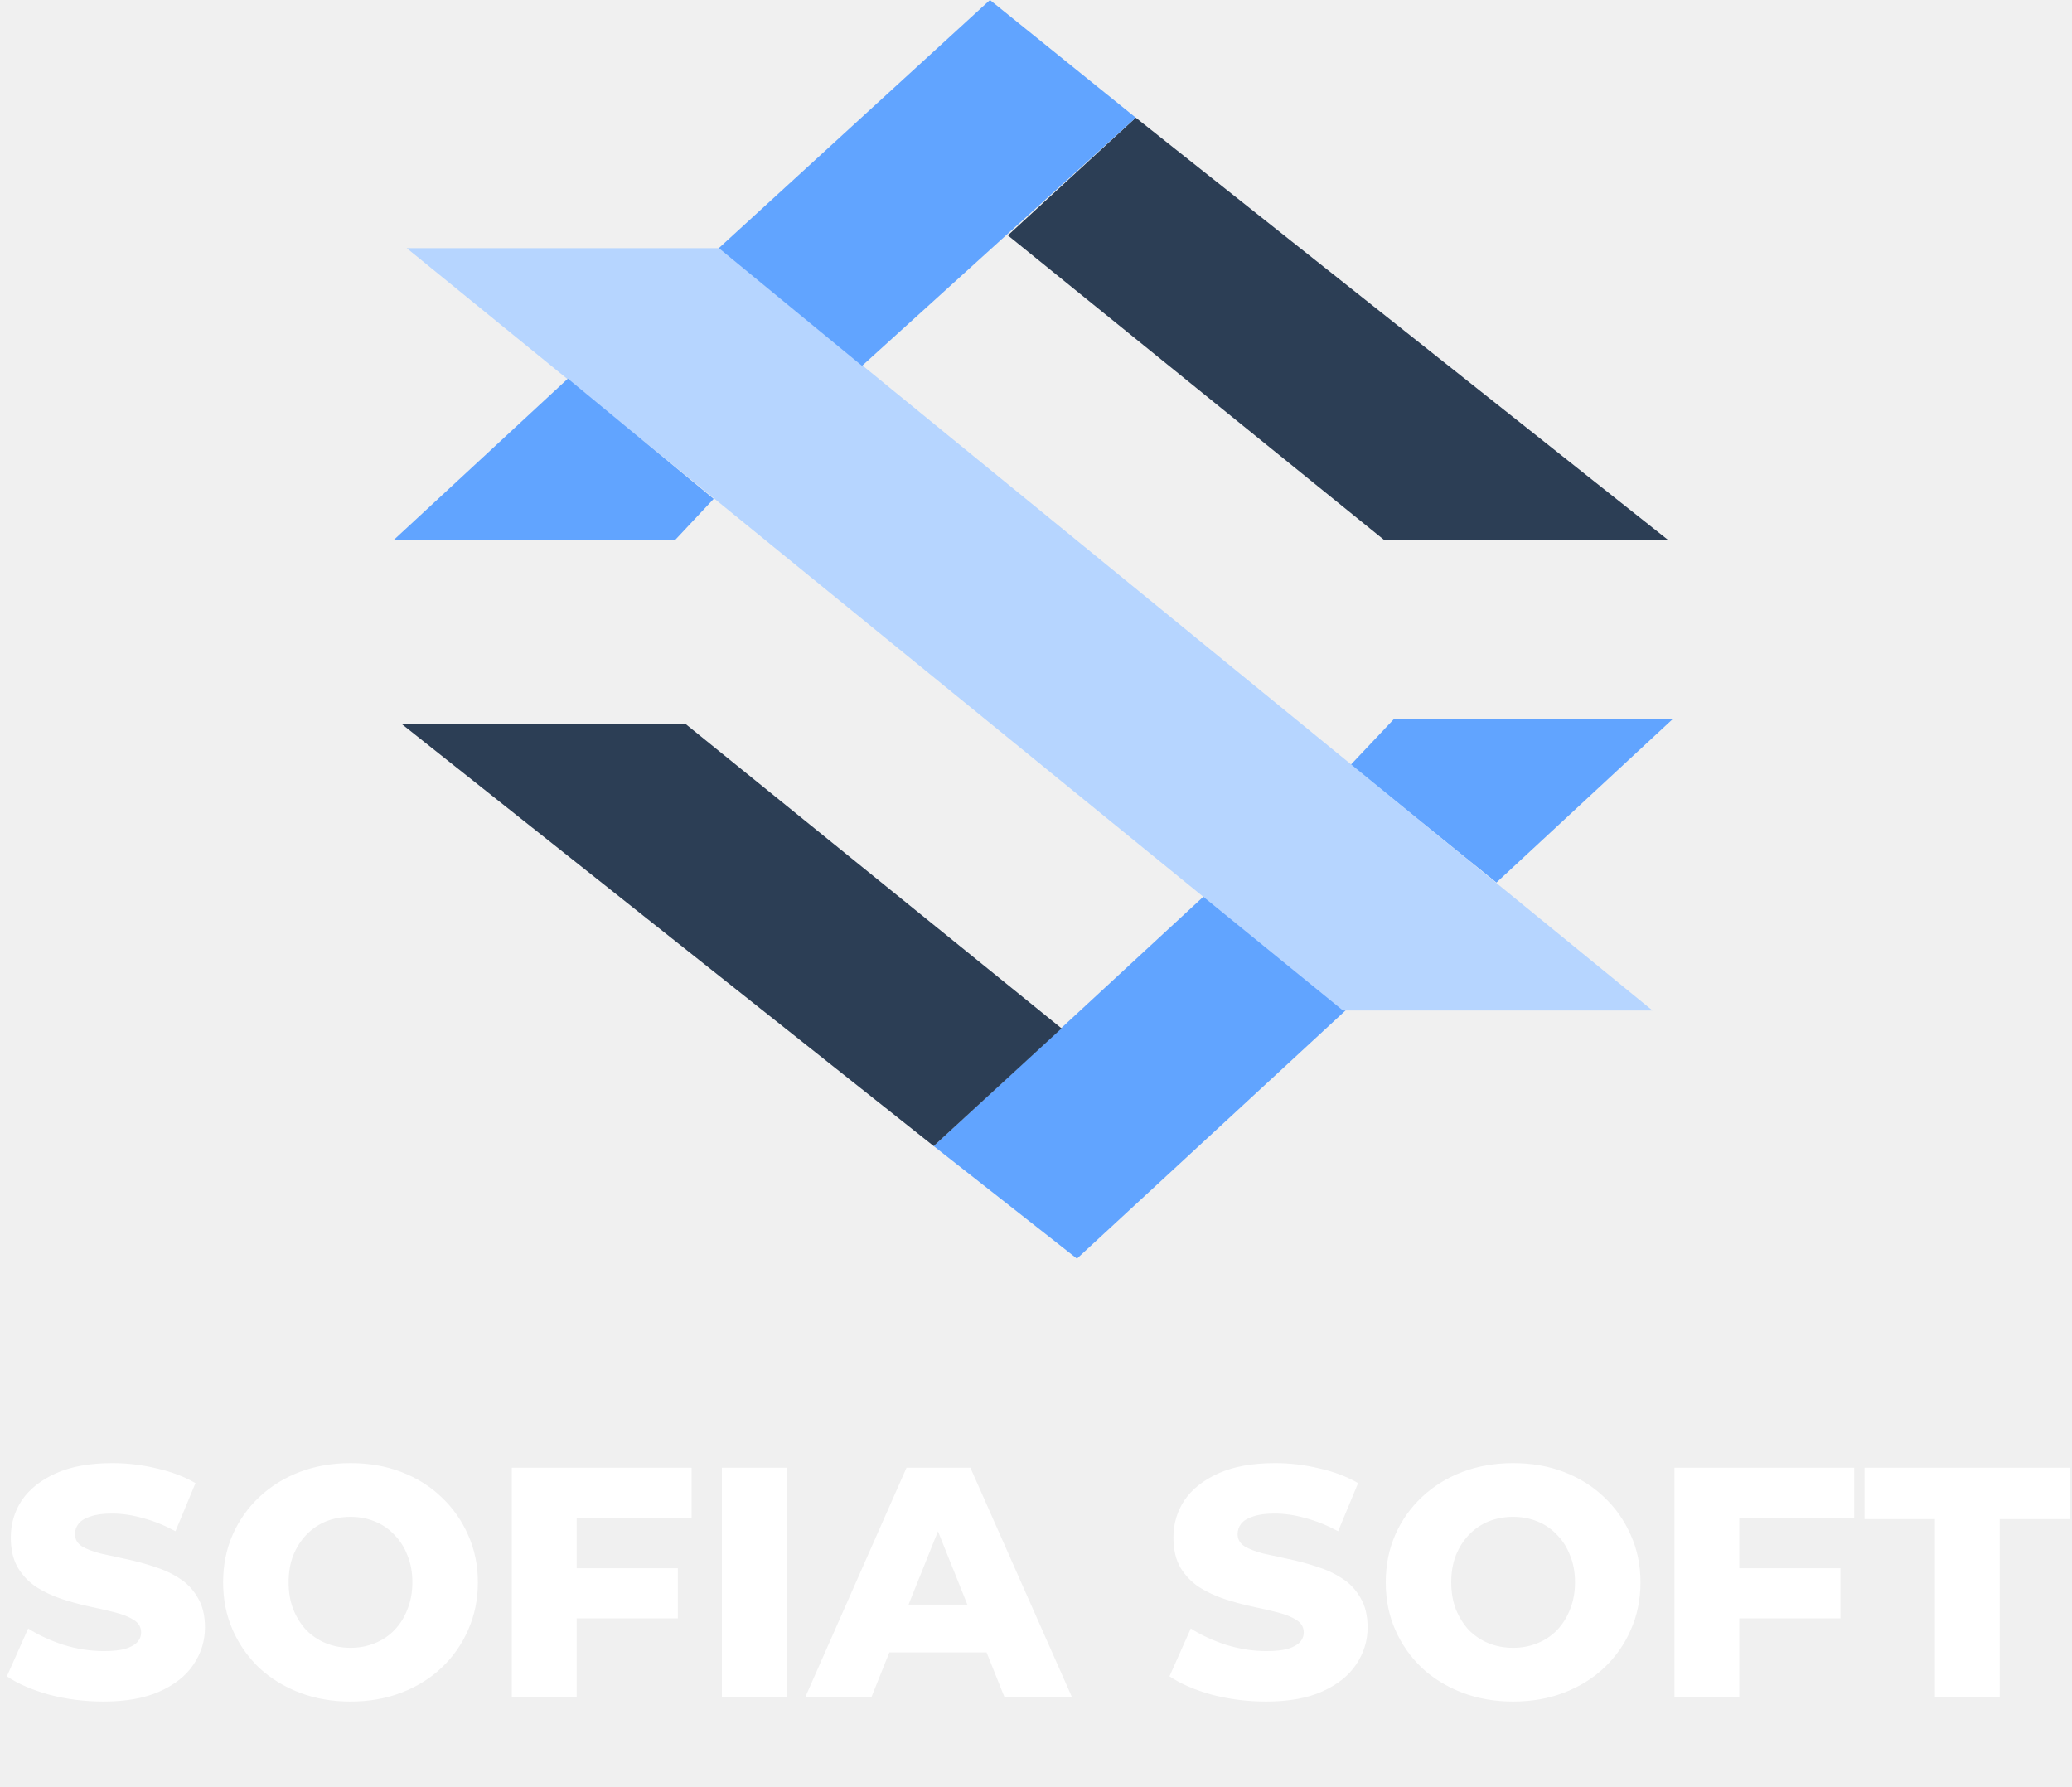
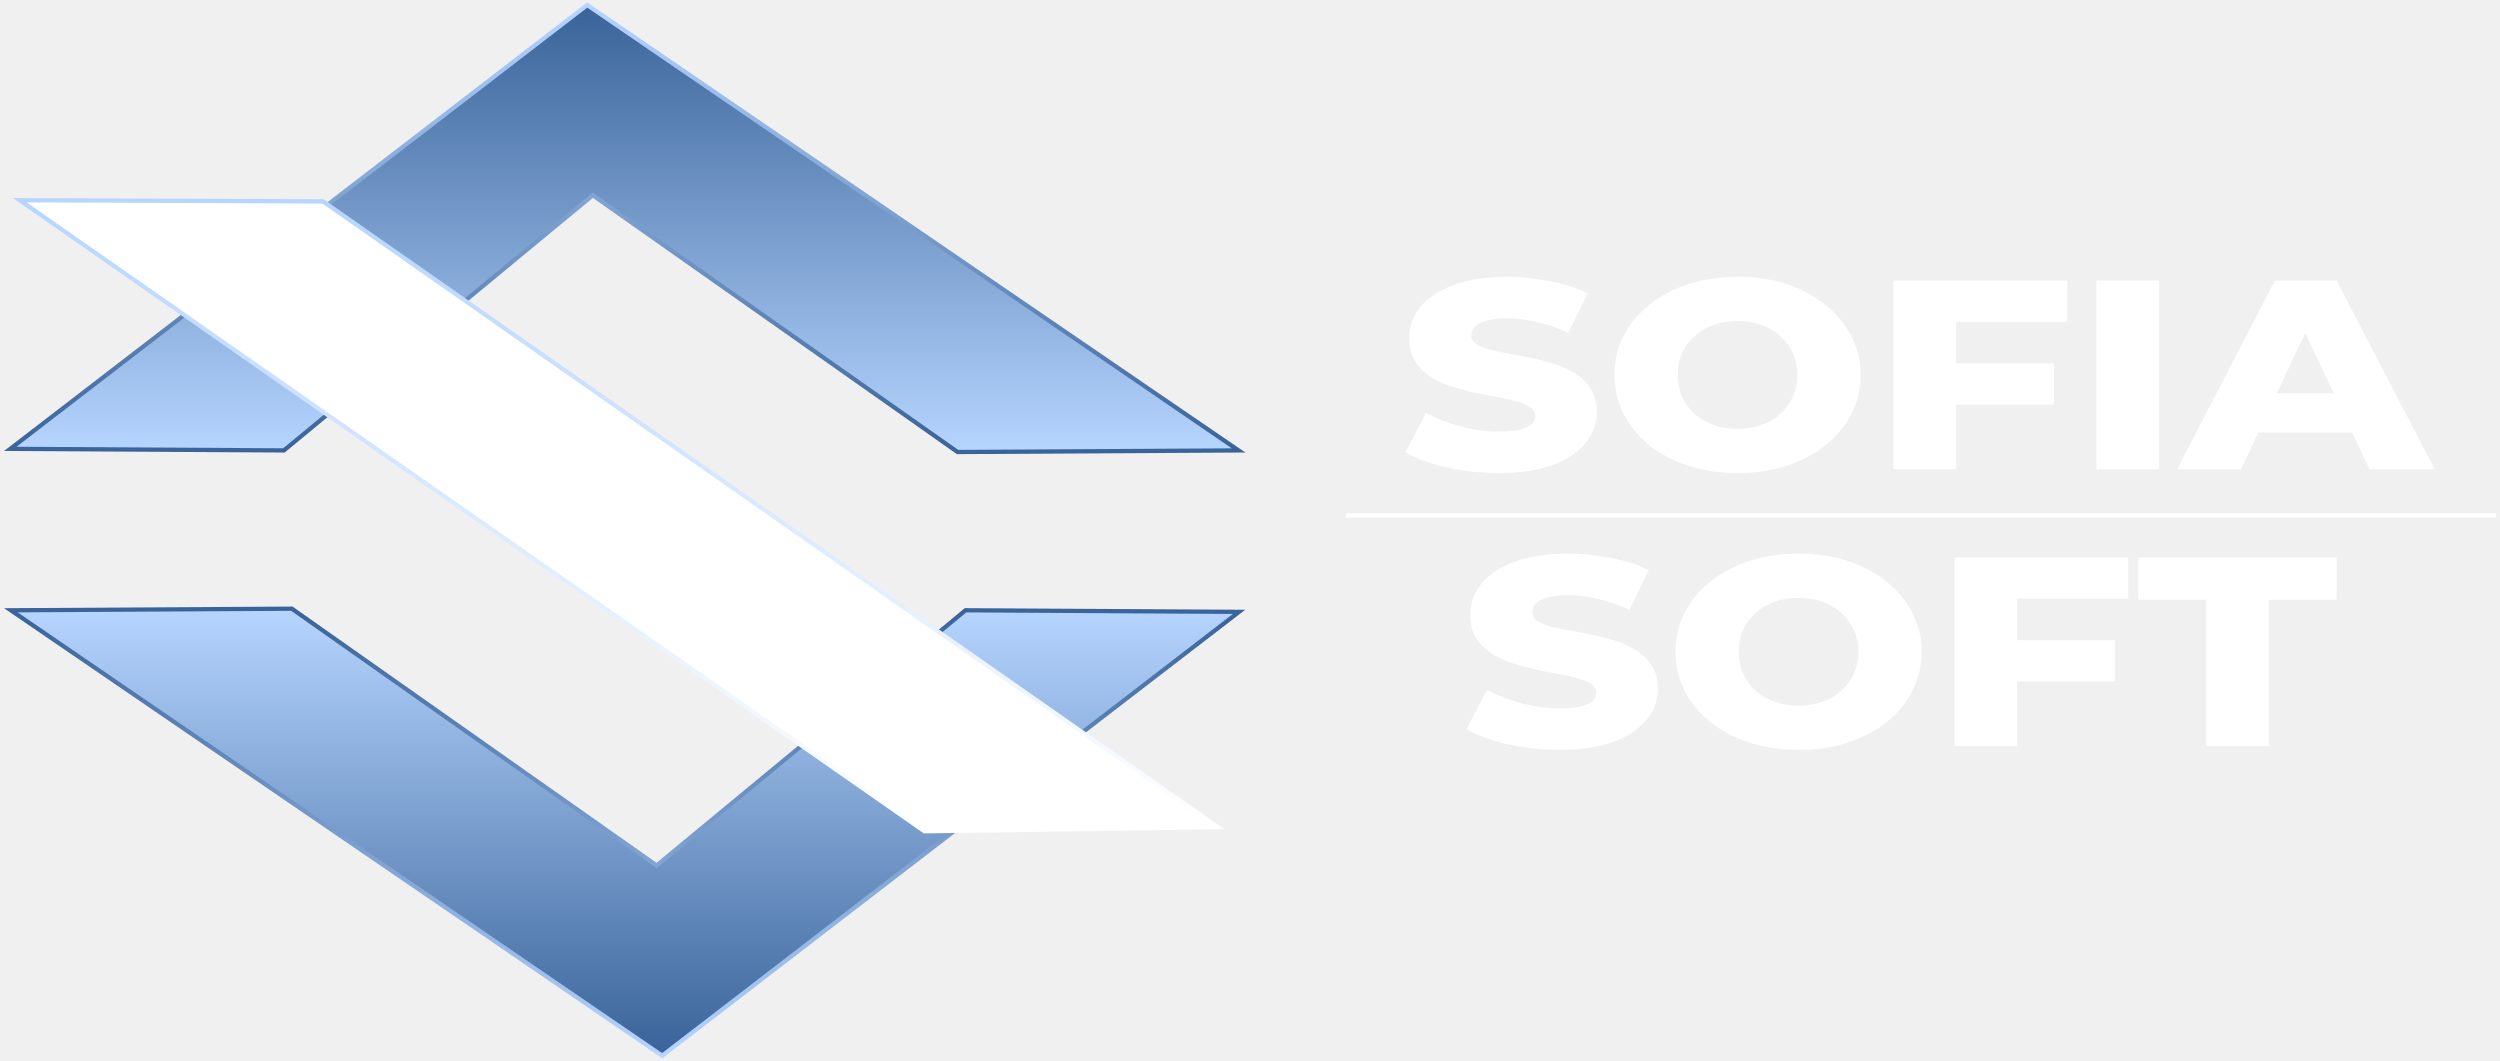
- <svg xmlns="http://www.w3.org/2000/svg" width="247" height="213" viewBox="0 0 247 213" fill="none">
-   <path d="M143.626 106.728L111.302 136.612L128.379 150.029L160.398 120.45L143.626 106.728Z" fill="#61A4FF" />
-   <path d="M166.191 85.688L161.007 91.176L178.389 105.204L199.43 85.688H166.191Z" fill="#61A4FF" />
-   <path d="M85.688 29.579H48.485L160.093 120.451H196.99L85.688 29.579Z" fill="#B6D5FF" />
-   <path d="M135.393 14.027L120.146 28.055L164.972 64.342H198.82L135.393 14.027Z" fill="#2C3E55" />
-   <path d="M111.302 136.612L126.549 122.585L81.724 86.297L47.875 86.297L111.302 136.612Z" fill="#2C3E55" />
-   <path d="M80.504 64.342H46.961L67.696 45.131L85.078 59.463L80.504 64.342Z" fill="#61A4FF" />
-   <path d="M102.764 43.606L85.688 29.579L118.011 0L135.393 14.027L102.764 43.606Z" fill="#61A4FF" />
-   <path d="M12.334 202.823C10.096 202.823 7.937 202.55 5.855 202.003C3.799 201.431 2.121 200.702 0.82 199.817L3.357 194.119C4.58 194.899 5.985 195.55 7.572 196.07C9.186 196.565 10.786 196.812 12.373 196.812C13.44 196.812 14.299 196.721 14.949 196.539C15.6 196.33 16.068 196.07 16.354 195.758C16.667 195.42 16.823 195.029 16.823 194.587C16.823 193.963 16.537 193.468 15.964 193.104C15.392 192.74 14.65 192.44 13.739 192.206C12.829 191.972 11.814 191.738 10.695 191.504C9.602 191.269 8.496 190.97 7.377 190.606C6.284 190.241 5.282 189.773 4.372 189.201C3.461 188.602 2.719 187.834 2.147 186.898C1.574 185.935 1.288 184.725 1.288 183.268C1.288 181.628 1.73 180.145 2.615 178.818C3.526 177.491 4.879 176.424 6.674 175.617C8.47 174.811 10.708 174.407 13.388 174.407C15.184 174.407 16.94 174.616 18.657 175.032C20.401 175.422 21.949 176.008 23.302 176.788L20.921 182.526C19.62 181.824 18.332 181.303 17.057 180.965C15.782 180.601 14.546 180.418 13.349 180.418C12.282 180.418 11.423 180.535 10.773 180.77C10.122 180.978 9.654 181.264 9.368 181.628C9.081 181.993 8.938 182.409 8.938 182.877C8.938 183.476 9.212 183.957 9.758 184.322C10.331 184.66 11.072 184.946 11.983 185.18C12.92 185.388 13.934 185.61 15.027 185.844C16.146 186.078 17.252 186.377 18.345 186.742C19.464 187.08 20.479 187.548 21.39 188.147C22.3 188.719 23.029 189.487 23.575 190.45C24.148 191.386 24.434 192.57 24.434 194.002C24.434 195.589 23.979 197.059 23.068 198.412C22.183 199.739 20.843 200.806 19.048 201.613C17.278 202.419 15.04 202.823 12.334 202.823ZM41.782 202.823C39.596 202.823 37.58 202.472 35.732 201.769C33.885 201.066 32.272 200.078 30.892 198.803C29.539 197.501 28.485 195.992 27.731 194.275C26.976 192.557 26.599 190.671 26.599 188.615C26.599 186.559 26.976 184.673 27.731 182.955C28.485 181.238 29.539 179.742 30.892 178.467C32.272 177.166 33.885 176.164 35.732 175.461C37.58 174.759 39.596 174.407 41.782 174.407C43.994 174.407 46.011 174.759 47.832 175.461C49.68 176.164 51.28 177.166 52.633 178.467C53.986 179.742 55.04 181.238 55.795 182.955C56.575 184.673 56.966 186.559 56.966 188.615C56.966 190.671 56.575 192.57 55.795 194.314C55.04 196.031 53.986 197.527 52.633 198.803C51.28 200.078 49.68 201.066 47.832 201.769C46.011 202.472 43.994 202.823 41.782 202.823ZM41.782 196.422C42.823 196.422 43.786 196.239 44.671 195.875C45.581 195.511 46.362 194.99 47.013 194.314C47.689 193.611 48.21 192.779 48.574 191.816C48.964 190.853 49.159 189.786 49.159 188.615C49.159 187.418 48.964 186.351 48.574 185.415C48.21 184.452 47.689 183.632 47.013 182.955C46.362 182.253 45.581 181.719 44.671 181.355C43.786 180.991 42.823 180.809 41.782 180.809C40.742 180.809 39.766 180.991 38.855 181.355C37.97 181.719 37.19 182.253 36.513 182.955C35.862 183.632 35.342 184.452 34.952 185.415C34.587 186.351 34.405 187.418 34.405 188.615C34.405 189.786 34.587 190.853 34.952 191.816C35.342 192.779 35.862 193.611 36.513 194.314C37.19 194.99 37.97 195.511 38.855 195.875C39.766 196.239 40.742 196.422 41.782 196.422ZM68.195 186.937H80.803V192.909H68.195V186.937ZM68.742 202.276H61.014V174.954H82.442V180.926H68.742V202.276ZM86.057 202.276V174.954H93.785V202.276H86.057ZM96.005 202.276L108.066 174.954H115.677L127.777 202.276H119.736L110.29 178.74H113.335L103.889 202.276H96.005ZM102.601 196.968L104.592 191.269H117.941L119.931 196.968H102.601ZM150.929 202.823C148.691 202.823 146.531 202.55 144.449 202.003C142.394 201.431 140.715 200.702 139.414 199.817L141.951 194.119C143.174 194.899 144.579 195.55 146.167 196.07C147.78 196.565 149.38 196.812 150.968 196.812C152.034 196.812 152.893 196.721 153.544 196.539C154.194 196.33 154.663 196.07 154.949 195.758C155.261 195.42 155.417 195.029 155.417 194.587C155.417 193.963 155.131 193.468 154.559 193.104C153.986 192.74 153.244 192.44 152.334 192.206C151.423 191.972 150.408 191.738 149.289 191.504C148.196 191.269 147.09 190.97 145.972 190.606C144.879 190.241 143.877 189.773 142.966 189.201C142.055 188.602 141.314 187.834 140.741 186.898C140.169 185.935 139.882 184.725 139.882 183.268C139.882 181.628 140.325 180.145 141.21 178.818C142.12 177.491 143.473 176.424 145.269 175.617C147.064 174.811 149.302 174.407 151.982 174.407C153.778 174.407 155.534 174.616 157.252 175.032C158.995 175.422 160.543 176.008 161.897 176.788L159.516 182.526C158.215 181.824 156.927 181.303 155.651 180.965C154.376 180.601 153.14 180.418 151.943 180.418C150.877 180.418 150.018 180.535 149.367 180.77C148.717 180.978 148.248 181.264 147.962 181.628C147.676 181.993 147.533 182.409 147.533 182.877C147.533 183.476 147.806 183.957 148.352 184.322C148.925 184.66 149.667 184.946 150.577 185.18C151.514 185.388 152.529 185.61 153.622 185.844C154.741 186.078 155.847 186.377 156.94 186.742C158.058 187.08 159.073 187.548 159.984 188.147C160.895 188.719 161.623 189.487 162.17 190.45C162.742 191.386 163.029 192.57 163.029 194.002C163.029 195.589 162.573 197.059 161.662 198.412C160.778 199.739 159.438 200.806 157.642 201.613C155.873 202.419 153.635 202.823 150.929 202.823ZM180.377 202.823C178.191 202.823 176.174 202.472 174.327 201.769C172.479 201.066 170.866 200.078 169.487 198.803C168.134 197.501 167.08 195.992 166.325 194.275C165.571 192.557 165.193 190.671 165.193 188.615C165.193 186.559 165.571 184.673 166.325 182.955C167.08 181.238 168.134 179.742 169.487 178.467C170.866 177.166 172.479 176.164 174.327 175.461C176.174 174.759 178.191 174.407 180.377 174.407C182.589 174.407 184.605 174.759 186.427 175.461C188.274 176.164 189.875 177.166 191.228 178.467C192.581 179.742 193.635 181.238 194.389 182.955C195.17 184.673 195.56 186.559 195.56 188.615C195.56 190.671 195.17 192.57 194.389 194.314C193.635 196.031 192.581 197.527 191.228 198.803C189.875 200.078 188.274 201.066 186.427 201.769C184.605 202.472 182.589 202.823 180.377 202.823ZM180.377 196.422C181.418 196.422 182.38 196.239 183.265 195.875C184.176 195.511 184.957 194.99 185.607 194.314C186.284 193.611 186.804 192.779 187.168 191.816C187.559 190.853 187.754 189.786 187.754 188.615C187.754 187.418 187.559 186.351 187.168 185.415C186.804 184.452 186.284 183.632 185.607 182.955C184.957 182.253 184.176 181.719 183.265 181.355C182.38 180.991 181.418 180.809 180.377 180.809C179.336 180.809 178.36 180.991 177.449 181.355C176.565 181.719 175.784 182.253 175.107 182.955C174.457 183.632 173.936 184.452 173.546 185.415C173.182 186.351 173 187.418 173 188.615C173 189.786 173.182 190.853 173.546 191.816C173.936 192.779 174.457 193.611 175.107 194.314C175.784 194.99 176.565 195.511 177.449 195.875C178.36 196.239 179.336 196.422 180.377 196.422ZM206.79 186.937H219.397V192.909H206.79V186.937ZM207.336 202.276H199.608V174.954H221.037V180.926H207.336V202.276ZM230.657 202.276V181.082H222.266V174.954H246.739V181.082H238.386V202.276H230.657Z" fill="white" />
+ <svg xmlns="http://www.w3.org/2000/svg" width="587" height="249" viewBox="0 0 587 249" fill="none">
+   <path d="M351.929 111.071C347.665 111.071 343.553 110.629 339.594 109.742C335.673 108.815 332.475 107.633 330 106.198L334.835 96.96C337.157 98.224 339.841 99.28 342.868 100.123C345.933 100.925 348.978 101.326 352.005 101.326C354.023 101.326 355.66 101.178 356.897 100.883C358.134 100.544 359.029 100.123 359.581 99.617C360.171 99.069 360.476 98.435 360.476 97.718C360.476 96.707 359.924 95.904 358.839 95.314C357.735 94.724 356.326 94.237 354.594 93.858C352.862 93.478 350.939 93.099 348.807 92.72C346.713 92.339 344.619 91.854 342.487 91.264C340.412 90.672 338.49 89.913 336.758 88.986C335.025 88.015 333.617 86.769 332.532 85.252C331.447 83.691 330.895 81.729 330.895 79.367C330.895 76.708 331.732 74.303 333.426 72.152C335.159 70 337.728 68.27 341.155 66.962C344.562 65.655 348.826 65 353.928 65C357.354 65 360.685 65.339 363.959 66.013C367.271 66.646 370.222 67.596 372.811 68.86L368.261 78.163C365.787 77.025 363.35 76.181 360.913 75.633C358.477 75.043 356.136 74.746 353.851 74.746C351.815 74.746 350.197 74.936 348.94 75.317C347.703 75.654 346.827 76.117 346.275 76.707C345.723 77.299 345.457 77.974 345.457 78.733C345.457 79.704 345.971 80.484 347.018 81.075C348.103 81.623 349.53 82.087 351.263 82.466C353.033 82.804 354.974 83.164 357.049 83.543C359.181 83.922 361.275 84.407 363.369 84.999C365.501 85.547 367.424 86.306 369.156 87.277C370.888 88.204 372.278 89.45 373.325 91.011C374.41 92.528 374.962 94.448 374.962 96.77C374.962 99.343 374.086 101.726 372.354 103.92C370.679 106.071 368.128 107.801 364.702 109.11C361.332 110.416 357.068 111.071 351.929 111.071ZM407.988 111.071C403.819 111.071 399.974 110.502 396.472 109.363C392.95 108.223 389.866 106.621 387.258 104.554C384.67 102.443 382.671 99.996 381.224 97.212C379.797 94.427 379.073 91.369 379.073 88.036C379.073 84.702 379.797 81.644 381.224 78.859C382.671 76.075 384.67 73.65 387.258 71.583C389.866 69.473 392.95 67.849 396.472 66.709C399.974 65.571 403.819 65 407.988 65C412.195 65 416.021 65.571 419.504 66.709C423.007 67.849 426.053 69.473 428.641 71.583C431.211 73.65 433.21 76.075 434.657 78.859C436.141 81.644 436.884 84.702 436.884 88.036C436.884 91.369 436.141 94.448 434.657 97.276C433.21 100.059 431.211 102.485 428.641 104.554C426.053 106.621 423.007 108.223 419.504 109.363C416.021 110.502 412.195 111.071 407.988 111.071ZM407.988 100.693C409.968 100.693 411.795 100.397 413.47 99.806C415.202 99.216 416.706 98.372 417.925 97.276C419.219 96.136 420.209 94.787 420.913 93.226C421.655 91.664 422.017 89.934 422.017 88.036C422.017 86.095 421.655 84.365 420.913 82.847C420.209 81.286 419.219 79.957 417.925 78.859C416.706 77.721 415.202 76.855 413.47 76.265C411.795 75.675 409.968 75.38 407.988 75.38C405.989 75.38 404.143 75.675 402.411 76.265C400.717 76.855 399.232 77.721 397.956 78.859C396.719 79.957 395.71 81.286 394.968 82.847C394.283 84.365 393.94 86.095 393.94 88.036C393.94 89.934 394.283 91.664 394.968 93.226C395.71 94.787 396.719 96.136 397.956 97.276C399.232 98.372 400.717 99.216 402.411 99.806C404.143 100.397 405.989 100.693 407.988 100.693ZM458.261 85.315H482.264V94.998H458.261V85.315ZM459.308 110.185H444.593V65.887H485.386V75.569H459.308V110.185ZM492.258 110.185V65.887H506.961V110.185H492.258ZM511.187 110.185L534.145 65.887H548.633L571.666 110.185H556.359L538.379 72.025H544.175L526.194 110.185H511.187ZM523.742 101.579L527.532 92.339H552.943L556.731 101.579H523.742ZM366.255 176.072C361.995 176.072 357.883 175.63 353.92 174.743C350.008 173.815 346.812 172.633 344.336 171.199L349.165 161.96C351.493 163.225 354.167 164.28 357.19 165.123C360.261 165.926 363.306 166.326 366.329 166.326C368.358 166.326 369.993 166.179 371.233 165.884C372.47 165.545 373.363 165.123 373.907 164.617C374.501 164.069 374.798 163.435 374.798 162.719C374.798 161.707 374.254 160.904 373.165 160.314C372.074 159.724 370.662 159.238 368.929 158.858C367.195 158.479 365.263 158.099 363.133 157.72C361.052 157.339 358.947 156.854 356.819 156.264C354.738 155.672 352.831 154.913 351.097 153.986C349.363 153.015 347.952 151.77 346.862 150.252C345.773 148.691 345.226 146.729 345.226 144.367C345.226 141.708 346.07 139.303 347.754 137.152C349.487 135 352.062 133.27 355.481 131.962C358.898 130.655 363.158 130 368.259 130C371.678 130 375.021 130.339 378.291 131.013C381.609 131.646 384.556 132.596 387.133 133.86L382.601 143.164C380.124 142.025 377.672 141.181 375.243 140.633C372.816 140.042 370.464 139.746 368.185 139.746C366.156 139.746 364.521 139.935 363.282 140.316C362.044 140.654 361.151 141.117 360.607 141.708C360.063 142.299 359.79 142.974 359.79 143.733C359.79 144.704 360.31 145.484 361.349 146.075C362.44 146.623 363.853 147.087 365.585 147.467C367.368 147.804 369.301 148.164 371.381 148.543C373.511 148.923 375.616 149.407 377.697 149.999C379.825 150.547 381.757 151.306 383.491 152.277C385.226 153.205 386.611 154.45 387.653 156.011C388.741 157.529 389.288 159.448 389.288 161.77C389.288 164.343 388.42 166.727 386.686 168.921C385.003 171.072 382.452 172.802 379.033 174.11C375.666 175.417 371.406 176.072 366.255 176.072ZM422.31 176.072C418.149 176.072 414.31 175.503 410.794 174.363C407.276 173.224 404.206 171.622 401.581 169.554C399.005 167.443 396.999 164.997 395.562 162.213C394.126 159.427 393.407 156.369 393.407 153.036C393.407 149.702 394.126 146.645 395.562 143.859C396.999 141.075 399.005 138.65 401.581 136.583C404.206 134.473 407.276 132.849 410.794 131.709C414.31 130.571 418.149 130 422.31 130C426.521 130 430.359 130.571 433.827 131.709C437.343 132.849 440.39 134.473 442.966 136.583C445.541 138.65 447.548 141.075 448.983 143.859C450.47 146.645 451.212 149.702 451.212 153.036C451.212 156.369 450.47 159.448 448.983 162.276C447.548 165.06 445.541 167.486 442.966 169.554C440.39 171.622 437.343 173.224 433.827 174.363C430.359 175.503 426.521 176.072 422.31 176.072ZM422.31 165.694C424.292 165.694 426.123 165.397 427.808 164.807C429.542 164.217 431.029 163.372 432.266 162.276C433.555 161.136 434.544 159.787 435.237 158.226C435.982 156.665 436.353 154.934 436.353 153.036C436.353 151.095 435.982 149.365 435.237 147.848C434.544 146.286 433.555 144.957 432.266 143.859C431.029 142.721 429.542 141.855 427.808 141.265C426.123 140.675 424.292 140.38 422.31 140.38C420.329 140.38 418.471 140.675 416.737 141.265C415.054 141.855 413.567 142.721 412.279 143.859C411.041 144.957 410.05 146.286 409.307 147.848C408.614 149.365 408.268 151.095 408.268 153.036C408.268 154.934 408.614 156.665 409.307 158.226C410.05 159.787 411.041 161.136 412.279 162.276C413.567 163.372 415.054 164.217 416.737 164.807C418.471 165.397 420.329 165.694 422.31 165.694ZM472.589 150.315H496.587V159.998H472.589V150.315ZM473.628 175.185H458.917V130.887H499.708V140.569H473.628V175.185ZM518.02 175.185V140.822H502.048V130.887H548.633V140.822H532.733V175.185H518.02Z" fill="white" />
+   <path d="M2.419 105.388L66.663 105.759L139.188 45.838L224.834 106.132L290.817 105.759L137.879 1.176L2.419 105.388Z" fill="url(#paint0_linear_284_6245)" stroke="url(#paint1_linear_284_6245)" />
+   <path d="M290.929 143.664L226.703 143.293L154.171 203.214L68.525 142.92L2.542 143.293L155.48 247.876L290.929 143.664Z" fill="url(#paint2_linear_284_6245)" stroke="url(#paint3_linear_284_6245)" />
+   <path d="M75.858 47.286L4.646 47.015L217.057 195.183L285.95 194.205L75.858 47.286Z" fill="white" stroke="url(#paint4_linear_284_6245)" />
+   <path d="M316 121L586.079 121" stroke="white" stroke-width="1.031" />
+   <defs>
+     <linearGradient id="paint0_linear_284_6245" x1="146.618" y1="1.176" x2="146.618" y2="106.132" gradientUnits="userSpaceOnUse">
+       <stop stop-color="#396399" />
+       <stop offset="1" stop-color="#B6D5FF" />
+     </linearGradient>
+     <linearGradient id="paint1_linear_284_6245" x1="146.618" y1="1.176" x2="146.618" y2="106.132" gradientUnits="userSpaceOnUse">
+       <stop stop-color="#B6D5FF" />
+       <stop offset="1" stop-color="#396399" />
+     </linearGradient>
+     <linearGradient id="paint2_linear_284_6245" x1="146.735" y1="142.92" x2="146.735" y2="247.876" gradientUnits="userSpaceOnUse">
+       <stop stop-color="#B6D5FF" />
+       <stop offset="1" stop-color="#396399" />
+     </linearGradient>
+     <linearGradient id="paint3_linear_284_6245" x1="146.735" y1="142.92" x2="146.735" y2="247.876" gradientUnits="userSpaceOnUse">
+       <stop stop-color="#396399" />
+       <stop offset="1" stop-color="#B6D5FF" />
+     </linearGradient>
+     <linearGradient id="paint4_linear_284_6245" x1="145.298" y1="47.015" x2="145.298" y2="195.183" gradientUnits="userSpaceOnUse">
+       <stop stop-color="#B6D5FF" />
+       <stop offset="1" stop-color="white" />
+     </linearGradient>
+   </defs>
</svg>
